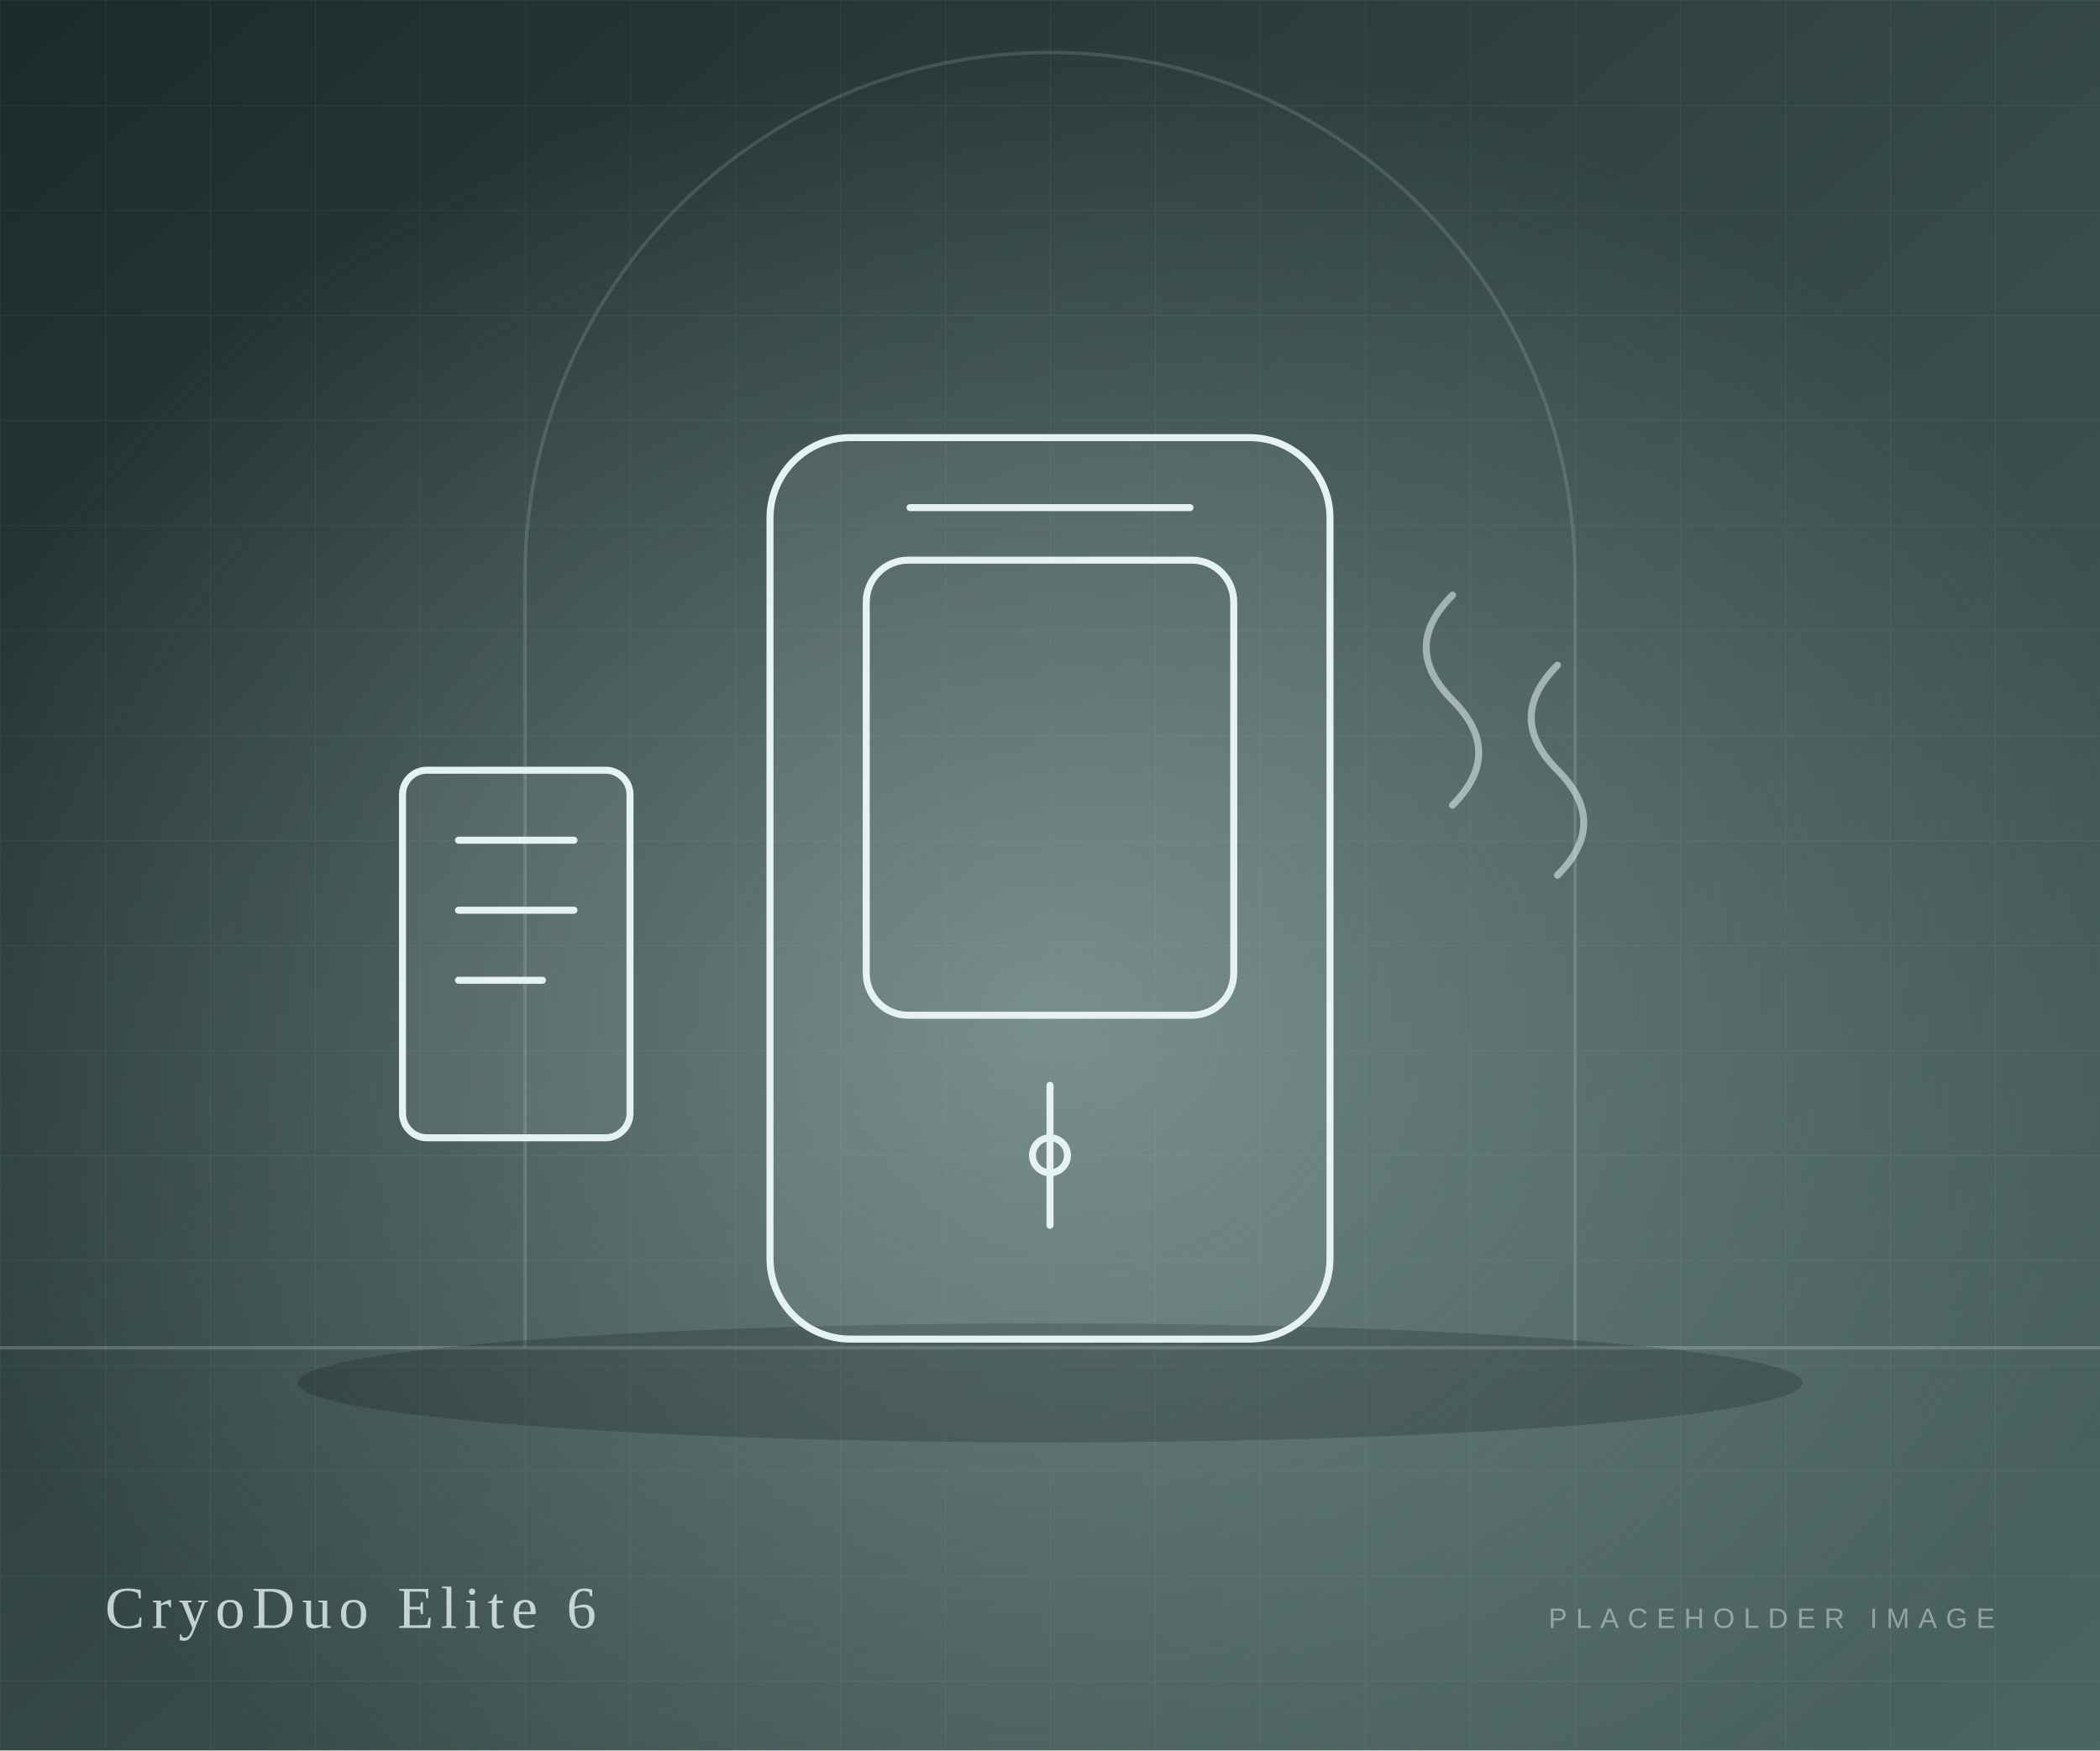
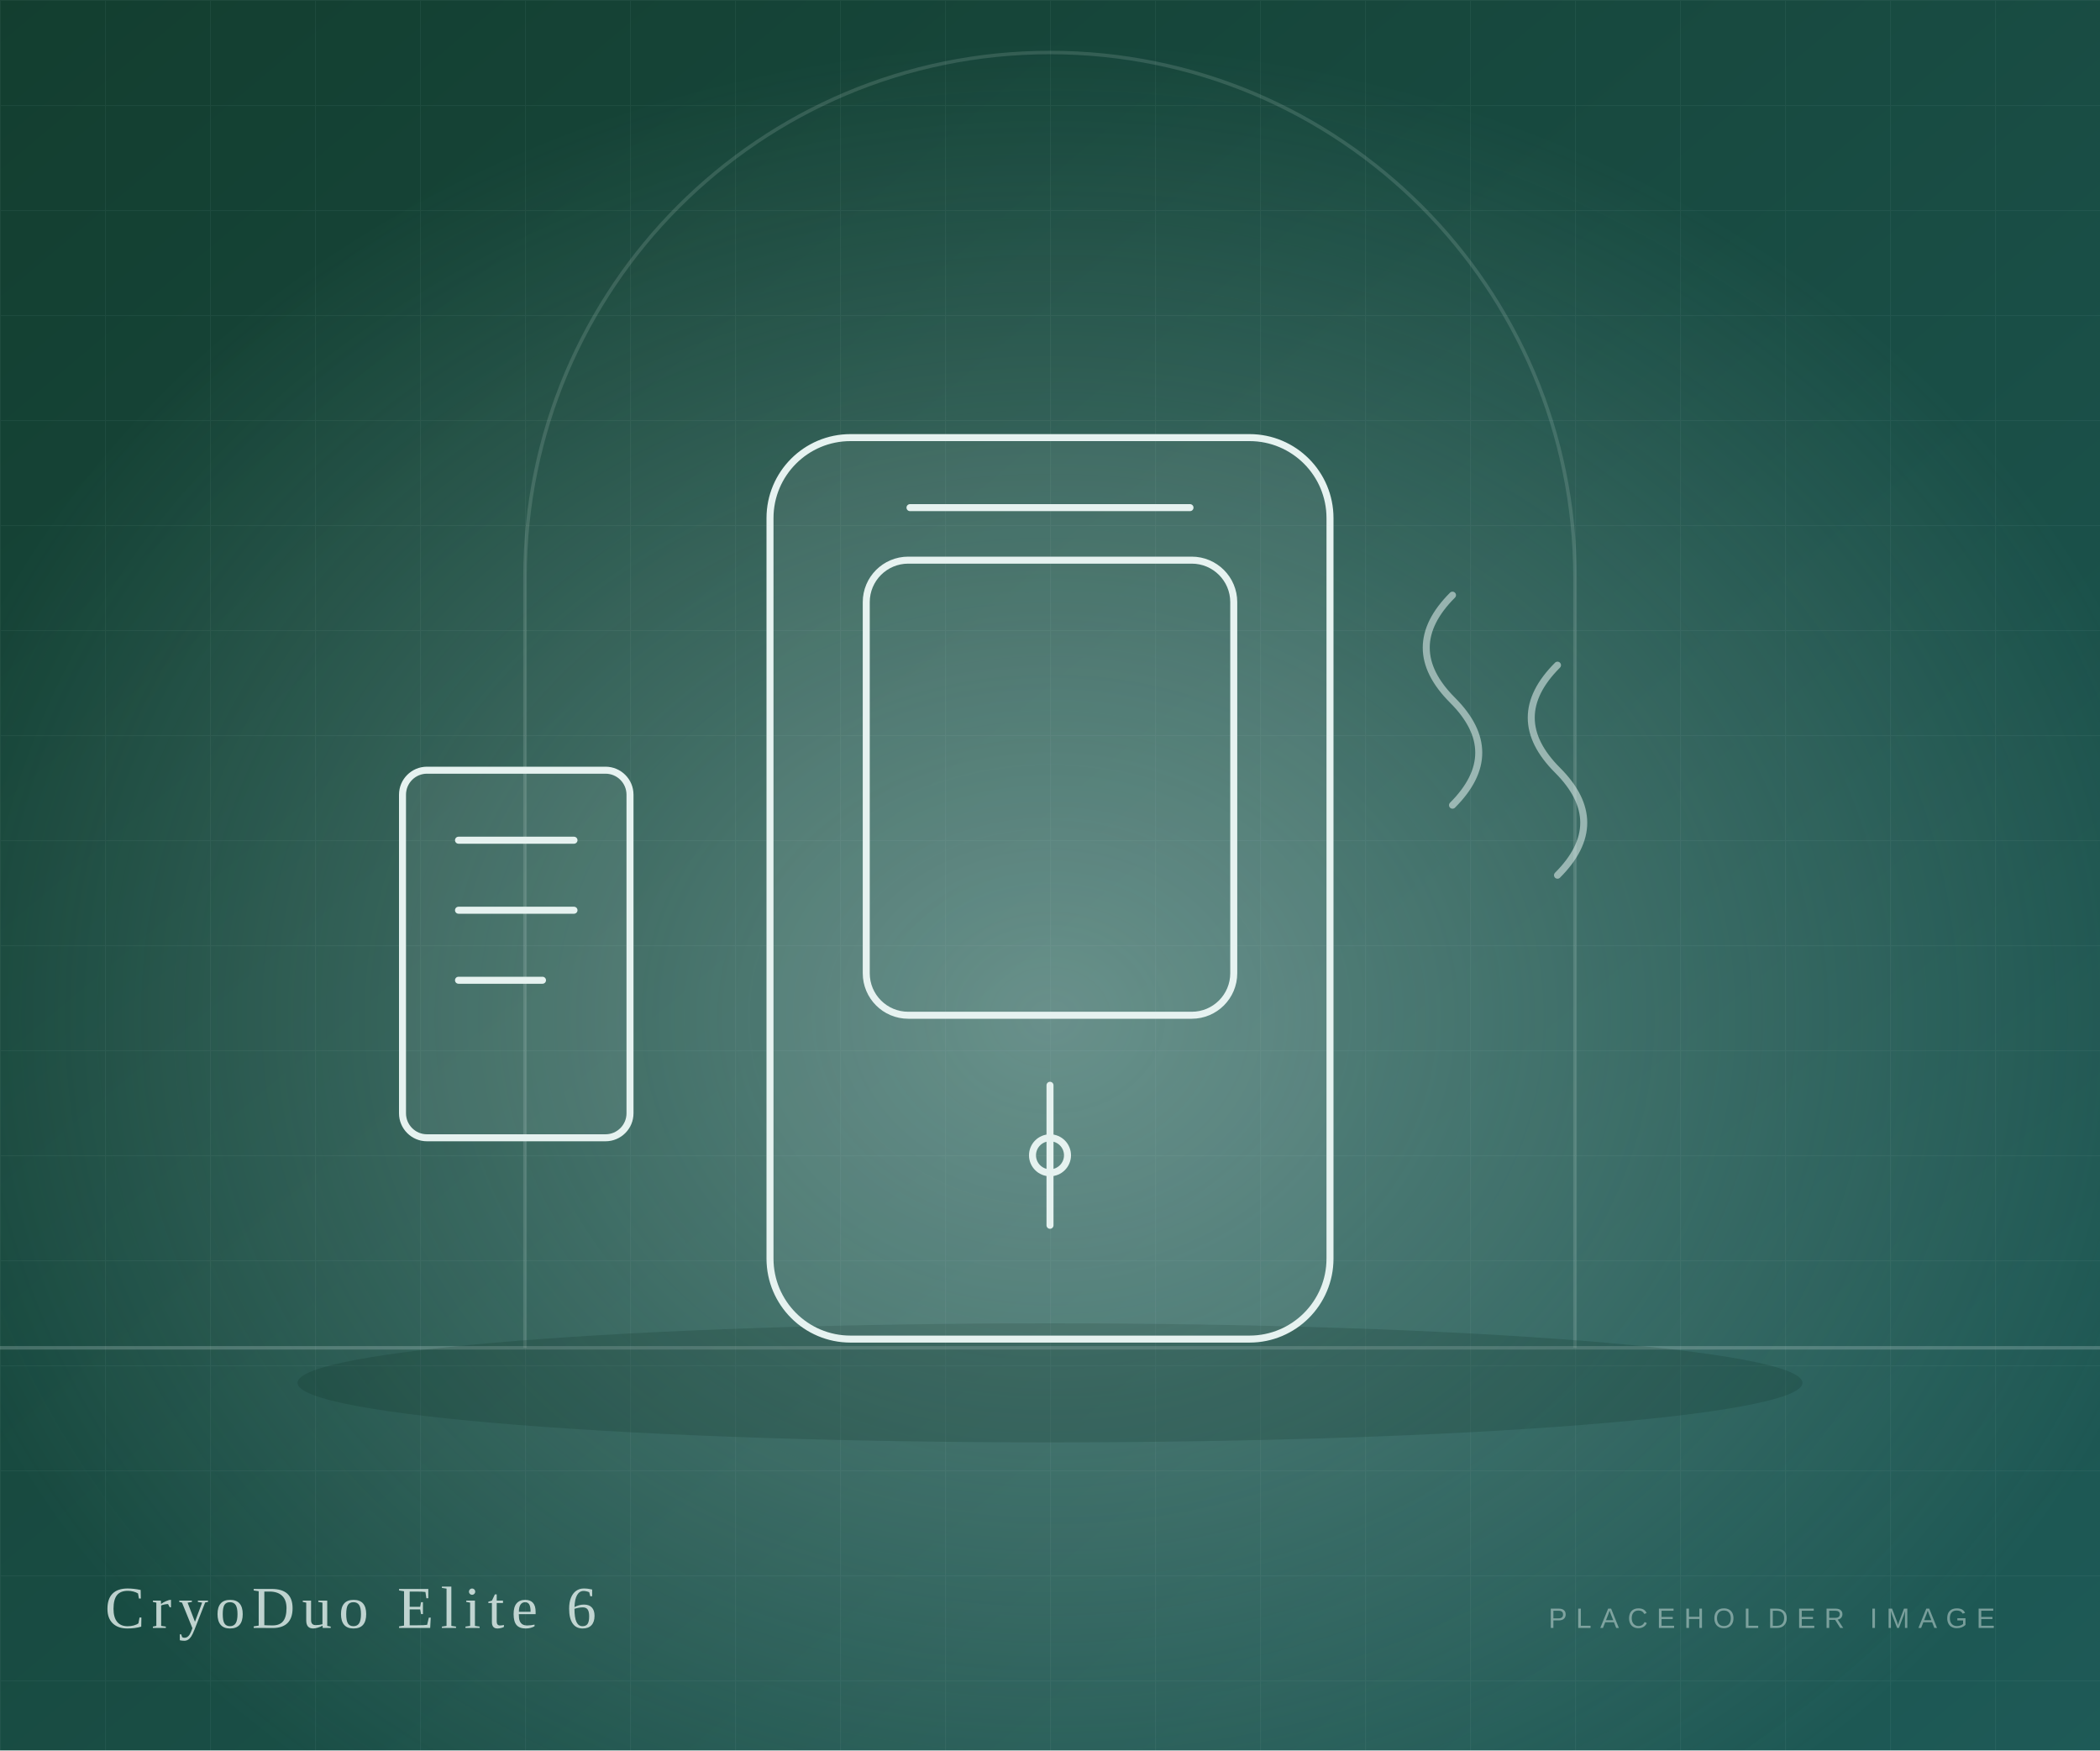
<svg xmlns="http://www.w3.org/2000/svg" viewBox="0 0 1200 1000" preserveAspectRatio="xMidYMid slice" role="img" aria-label="CryoDuo Elite 6 placeholder">
  <defs>
    <linearGradient id="bg" x1="0" y1="0" x2="1" y2="1">
-       <stop offset="0" stop-color="#1c2a29" />
-       <stop offset="1" stop-color="#4d6663" />
+       <stop offset="0" stop-color="#133E2F" />
+       <stop offset="1" stop-color="#1E5A57" />
    </linearGradient>
    <radialGradient id="glow" cx="0.5" cy="0.58" r="0.55">
      <stop offset="0" stop-color="#bcd9d6" stop-opacity="0.42" />
      <stop offset="1" stop-color="#bcd9d6" stop-opacity="0" />
    </radialGradient>
    <pattern id="grid" width="60" height="60" patternUnits="userSpaceOnUse">
      <path d="M60 0H0V60" fill="none" stroke="#e6f2f0" stroke-opacity="0.05" />
    </pattern>
  </defs>
  <rect width="1200" height="1000" fill="url(#bg)" />
  <rect width="1200" height="1000" fill="url(#grid)" />
  <rect width="1200" height="1000" fill="url(#glow)" />
  <path d="M300 770V330a300 300 0 0 1 600 0v440" fill="none" stroke="#e6f2f0" stroke-opacity="0.14" stroke-width="2" />
  <path d="M0 770H1200" stroke="#e6f2f0" stroke-opacity="0.22" stroke-width="2" />
-   <ellipse cx="600" cy="790" rx="430" ry="34" fill="#000" fill-opacity="0.18" />
+   <ellipse cx="600" cy="790" rx="430" ry="34" fill="#0A2A1F" fill-opacity="0.18" />
  <g fill="none" stroke="#e6f2f0" stroke-width="4" stroke-linecap="round" stroke-linejoin="round">
    <rect x="440" y="250" width="320" height="515" rx="46" fill="#e6f2f0" fill-opacity="0.08" />
    <rect x="495" y="320" width="210" height="260" rx="24" />
    <path d="M520 290H680M600 620V700" />
    <circle cx="600" cy="660" r="10" />
    <path d="M830 460q30-30 0-60t0-60M890 500q30-30 0-60t0-60" stroke-opacity="0.55" />
    <rect x="230" y="440" width="130" height="210" rx="14" fill="#e6f2f0" fill-opacity="0.08" />
    <path d="M262 480H328M262 520H328M262 560H310" />
  </g>
  <text x="60" y="930" font-family="Georgia, 'Times New Roman', serif" font-size="34" fill="#e6f2f0" fill-opacity="0.8" letter-spacing="4">CryoDuo Elite 6</text>
  <text x="1140" y="930" text-anchor="end" font-family="Arial, Helvetica, sans-serif" font-size="16" fill="#e6f2f0" fill-opacity="0.45" letter-spacing="5">PLACEHOLDER IMAGE</text>
</svg>
